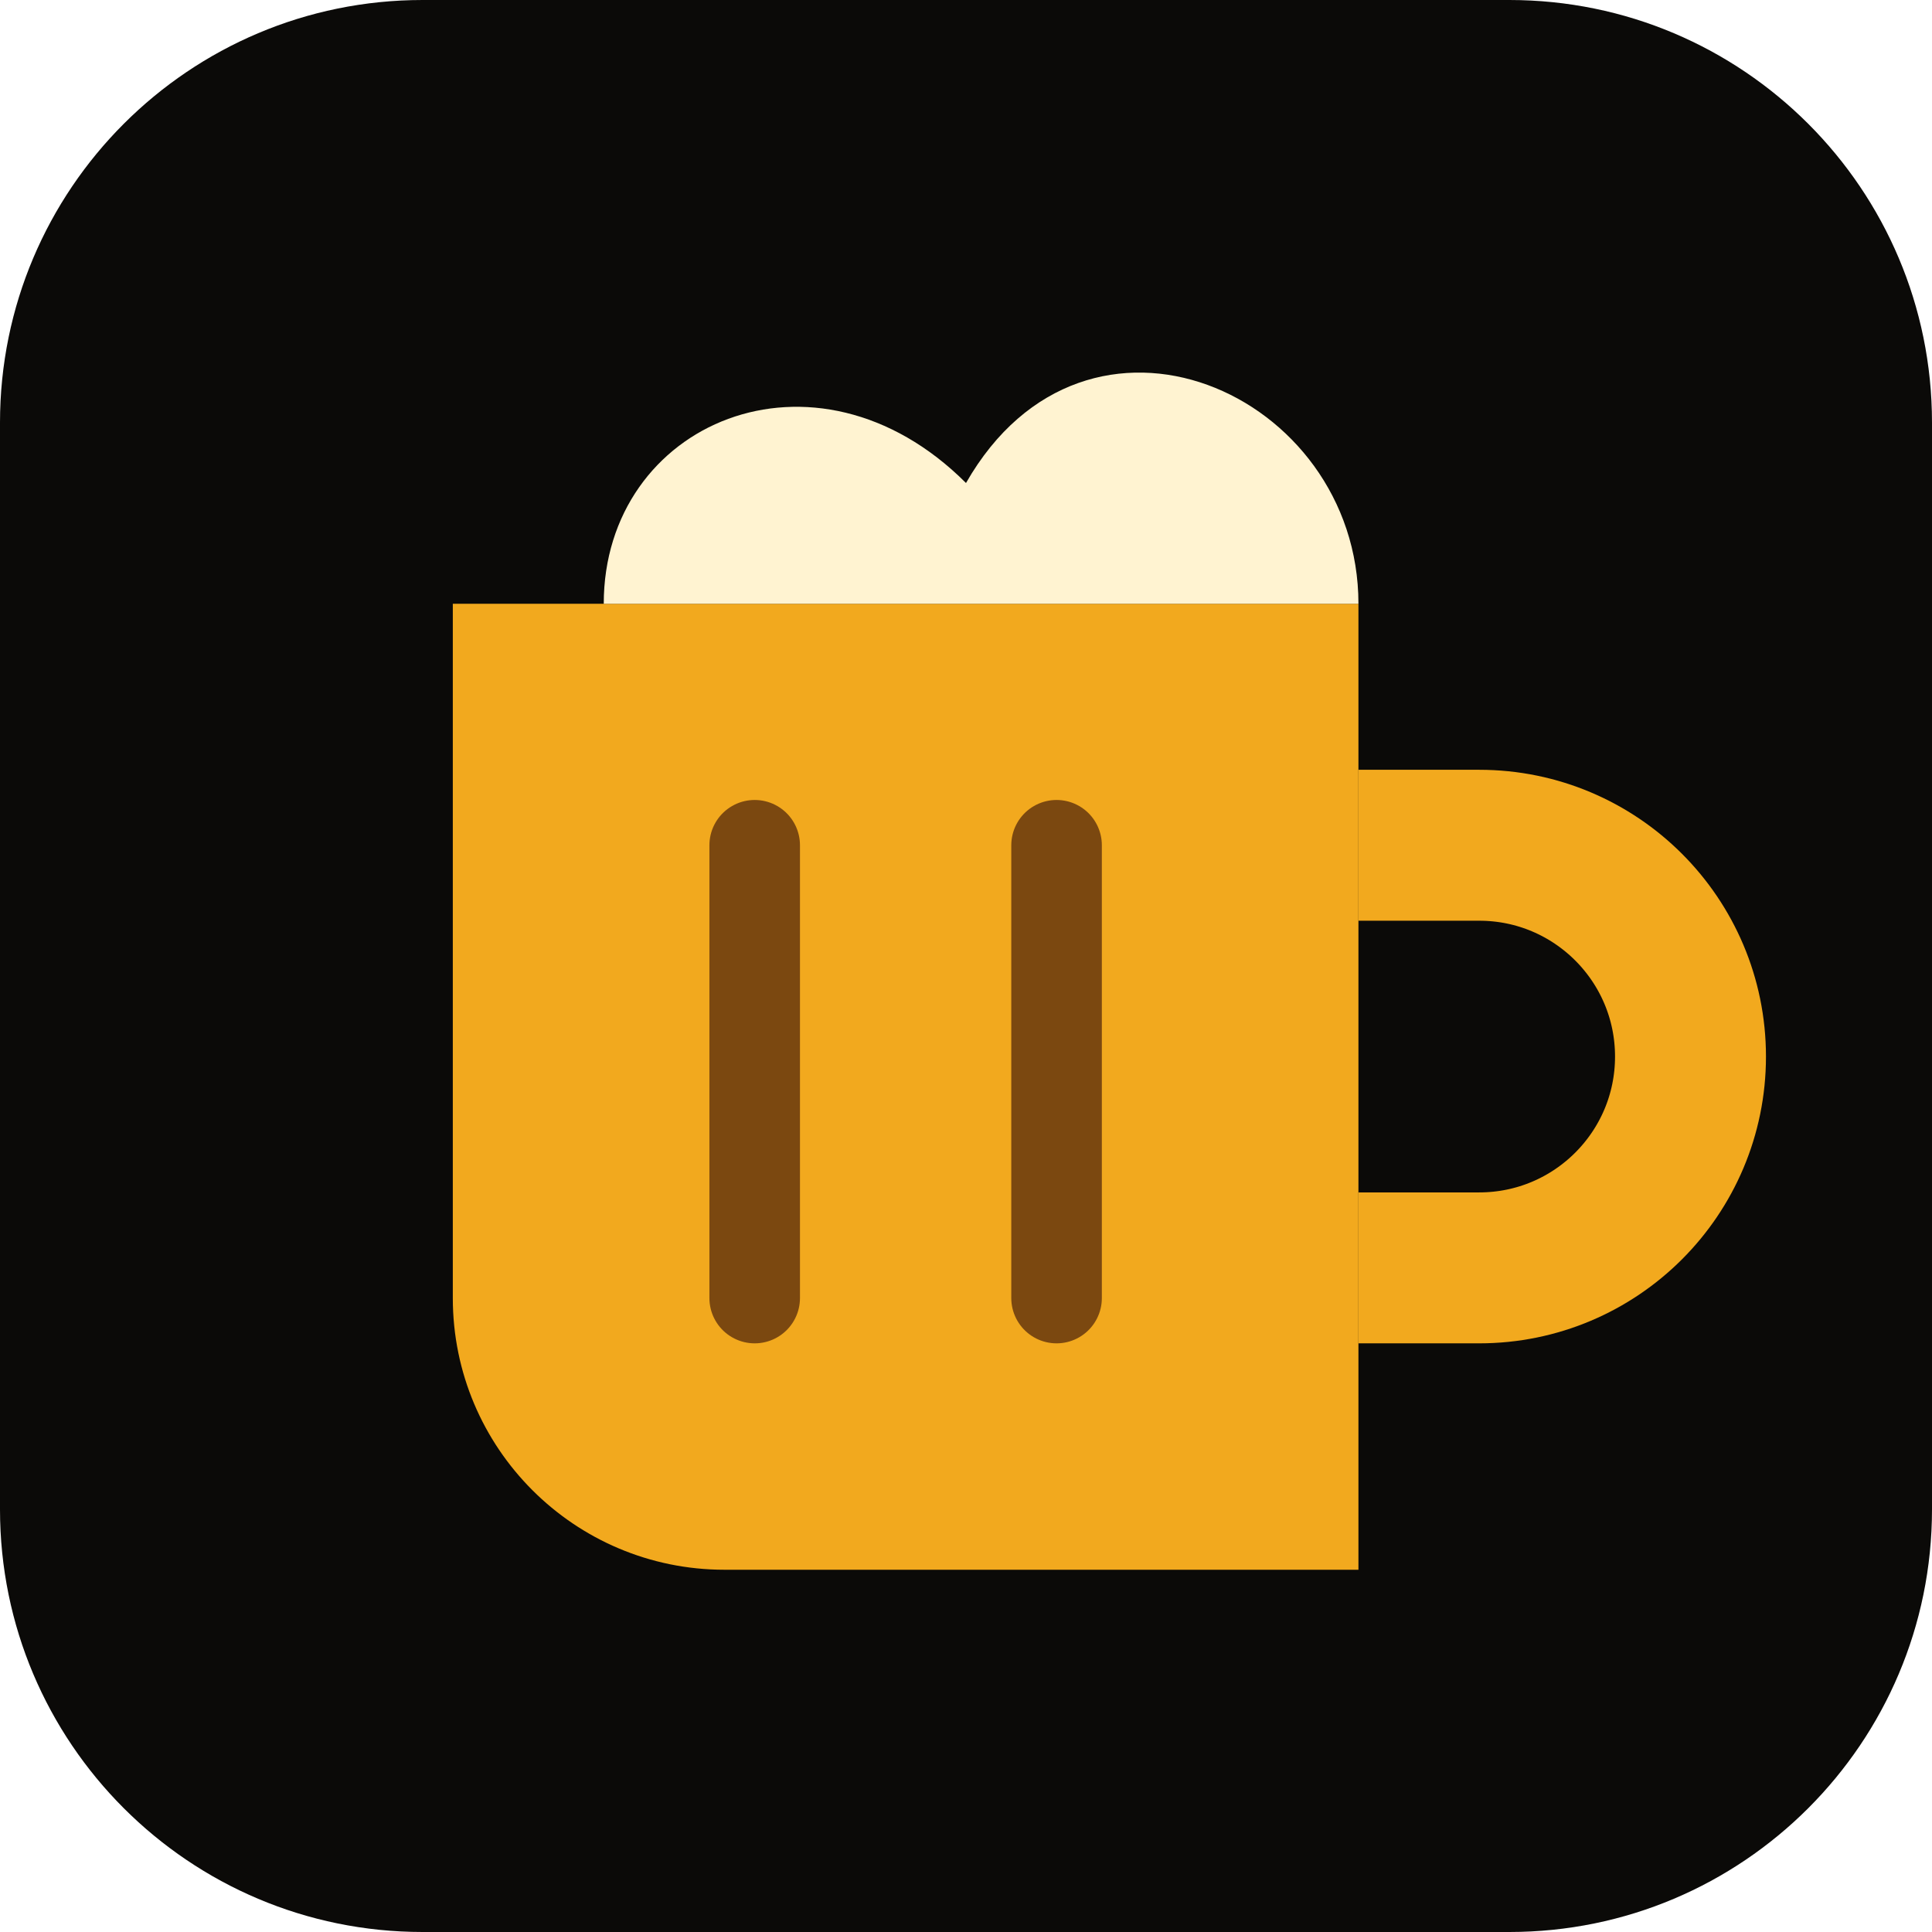
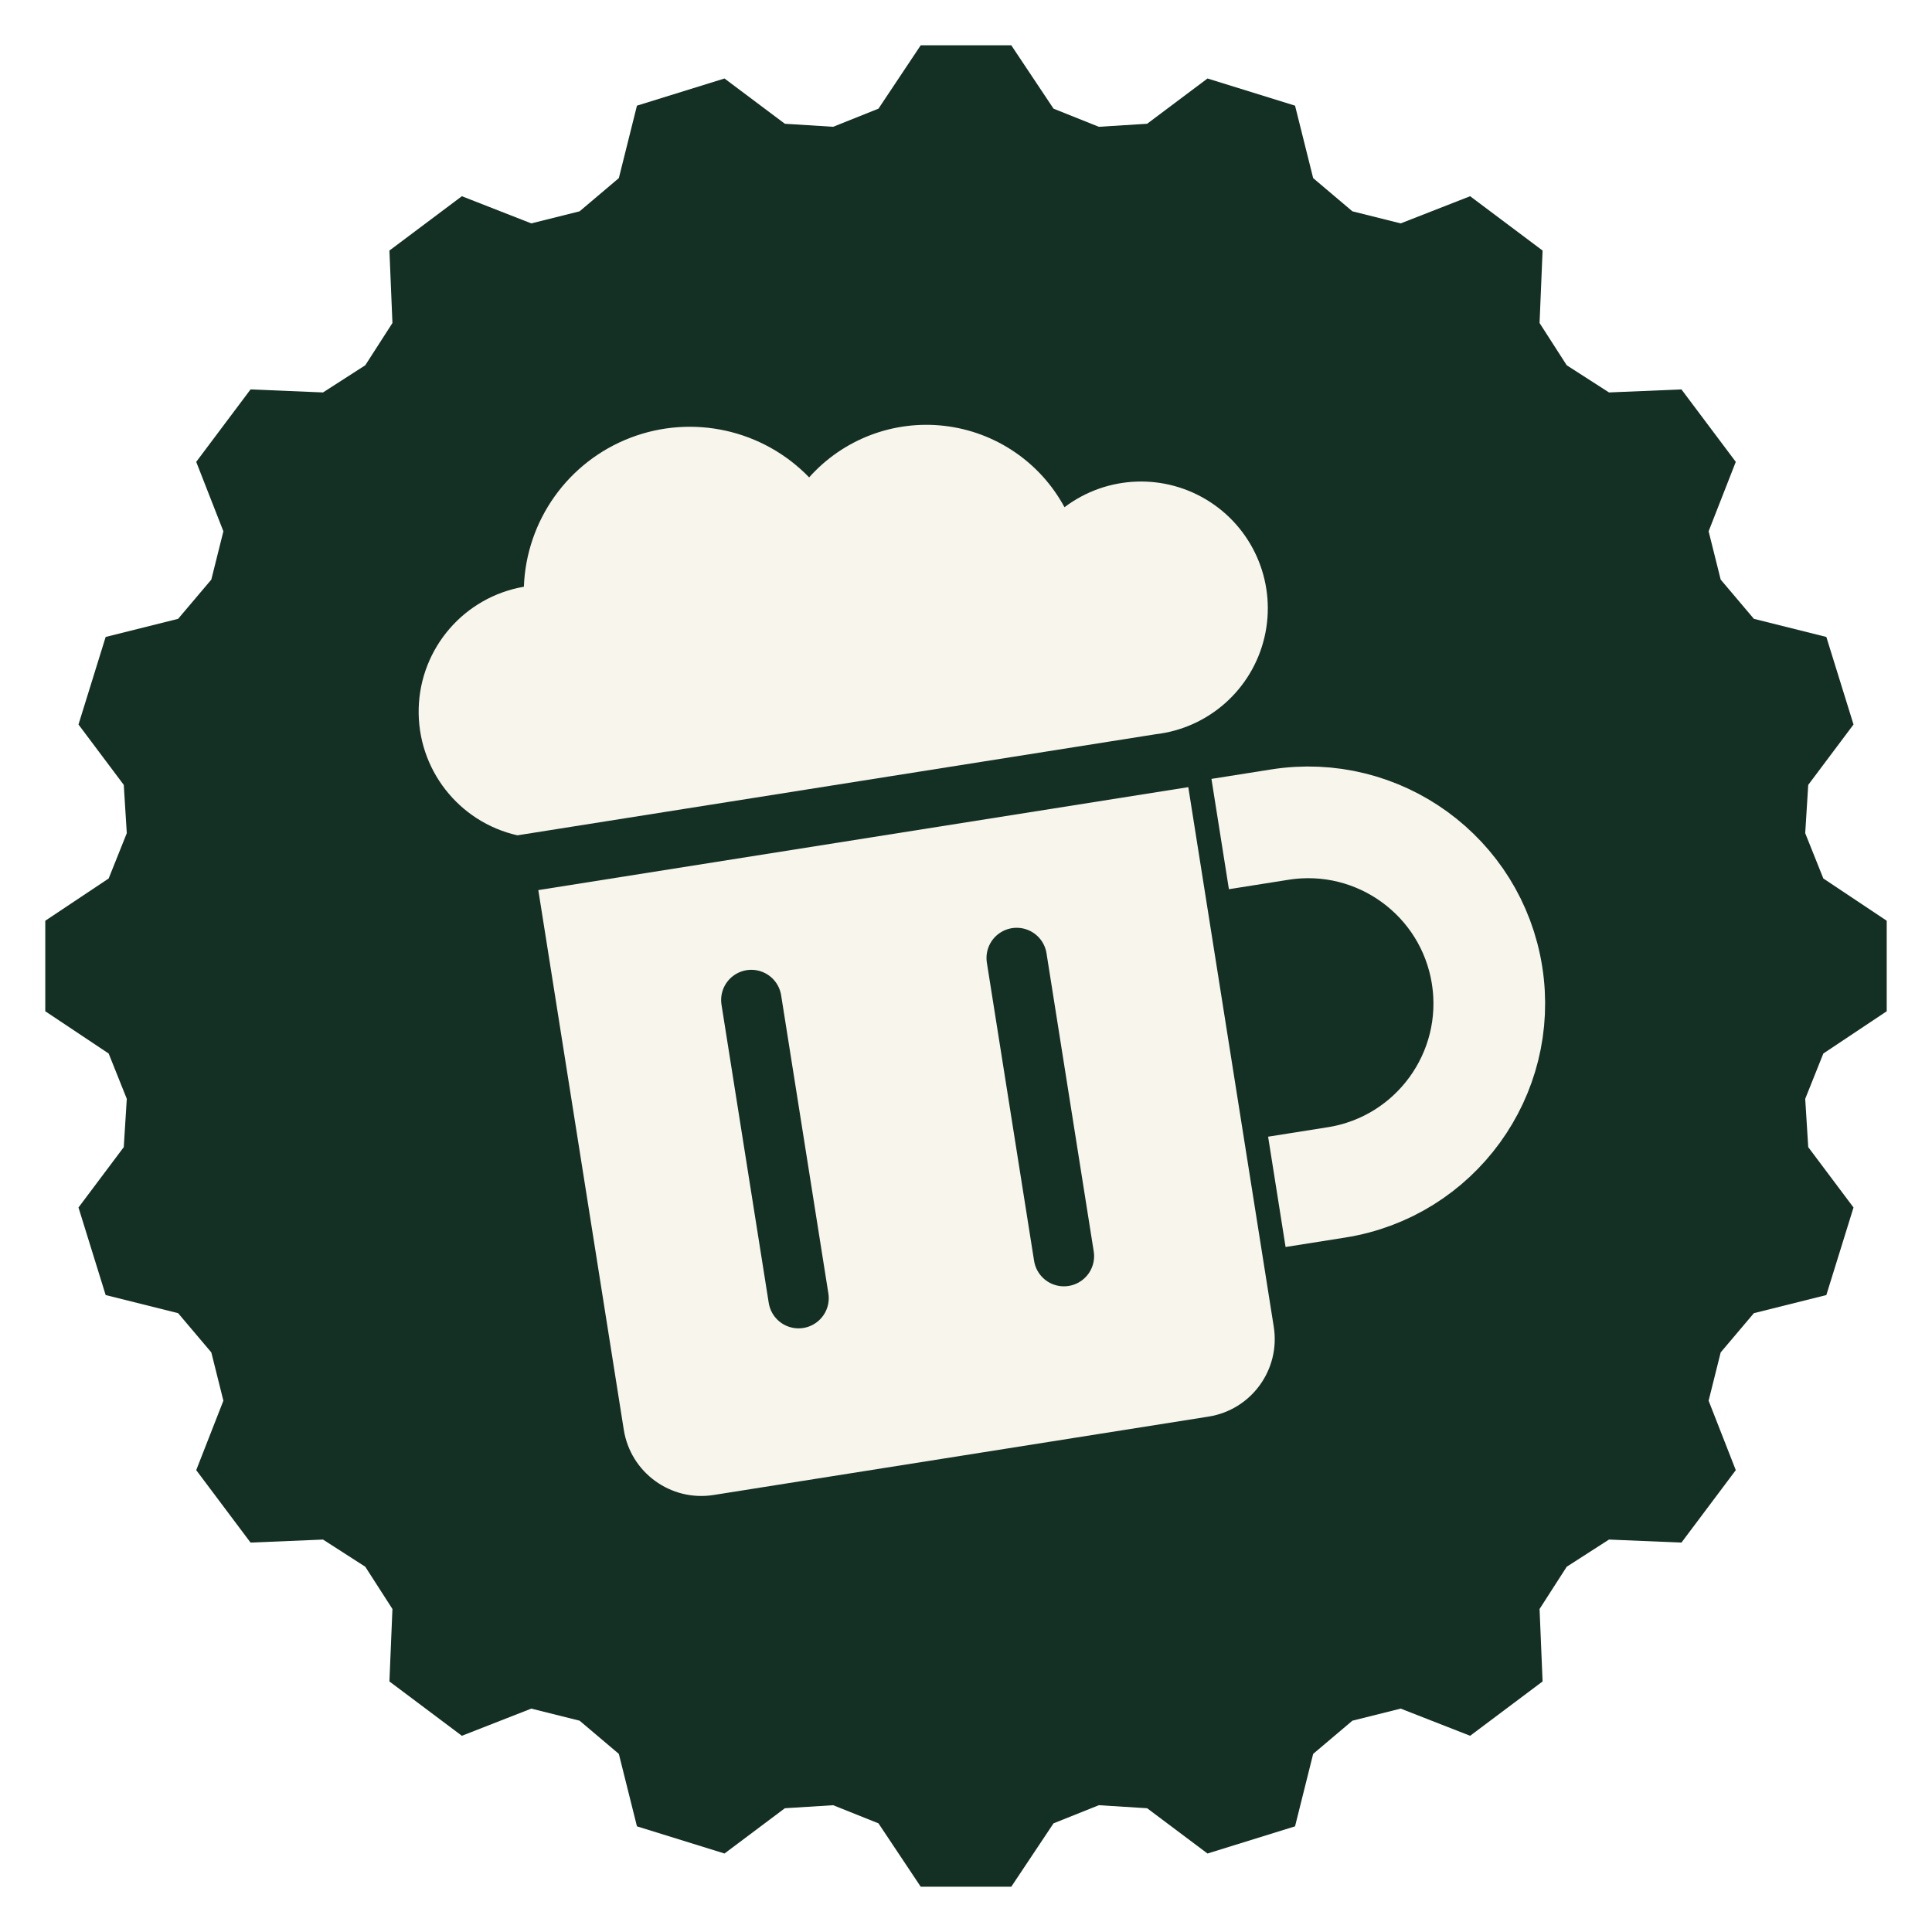
<svg xmlns="http://www.w3.org/2000/svg" viewBox="0 0 64 64">
-   <rect width="64" height="64" rx="14" fill="#0b0a08" />
-   <path d="M15 20h30v32H24a9 9 0 0 1-9-9V20Z" fill="#f2a91e" />
-   <path d="M45 28h4a7 7 0 0 1 0 14h-4" fill="none" stroke="#f2a91e" stroke-width="5" />
-   <path d="M20 20c0-6 7-9 12-4 4-7 13-3 13 4" fill="#fff3d1" />
-   <path d="M25 28v15M35 28v15" stroke="#7b4810" stroke-width="3" stroke-linecap="round" />
+   <path fill="#142f24" d="M27.6,4.2 29.1,3.6 30.5,1.5 33.5,1.5 34.9,3.6 36.4,4.2 38.0,4.1 40.0,2.6 42.9,3.5 43.5,5.9 44.8,7.0 46.4,7.4 48.7,6.5 51.1,8.3 51.0,10.7 51.9,12.1 53.3,13.0 55.7,12.9 57.5,15.3 56.6,17.6 57.0,19.2 58.1,20.5 60.5,21.1 61.4,24.0 59.9,26.0 59.8,27.6 60.4,29.1 62.5,30.5 62.5,33.5 60.4,34.9 59.8,36.4 59.9,38.0 61.4,40.0 60.5,42.9 58.1,43.5 57.0,44.8 56.6,46.4 57.5,48.7 55.7,51.1 53.3,51.0 51.9,51.9 51.0,53.3 51.1,55.7 48.7,57.5 46.4,56.6 44.8,57.0 43.5,58.1 42.9,60.5 40.0,61.4 38.0,59.9 36.4,59.8 34.9,60.4 33.5,62.5 30.5,62.5 29.1,60.4 27.6,59.8 26.0,59.9 24.0,61.4 21.1,60.5 20.5,58.1 19.2,57.0 17.6,56.6 15.3,57.5 12.9,55.7 13.0,53.3 12.1,51.9 10.7,51.0 8.3,51.1 6.5,48.7 7.4,46.4 7.0,44.8 5.9,43.5 3.5,42.9 2.6,40.0 4.1,38.0 4.2,36.4 3.6,34.9 1.5,33.5 1.5,30.5 3.6,29.1 4.2,27.6 4.1,26.0 2.6,24.0 3.5,21.1 5.9,20.5 7.0,19.2 7.4,17.6 6.5,15.3 8.3,12.9 10.7,13.0 12.1,12.1 13.0,10.7 12.9,8.3 15.3,6.5 17.6,7.4 19.2,7.0 20.5,5.9 21.1,3.5 24.0,2.6 26.0,4.1Z" />
+   <g transform="rotate(-9 32 32)">
+     <path fill="none" stroke="#f7f5ec" stroke-width="3.7" d="M41 29h2a6 6 0 0 1 0 12h-2" />
+     <path fill="#f7f5ec" d="M18.4 27.3h21.8v18.1a2.6 2.6 0 0 1-2.6 2.6H21a2.6 2.6 0 0 1-2.6-2.6z" />
+     <path fill="#f7f5ec" d="M18 25.4a4.2 4.2 0 0 1 1.5-8.1 5.5 5.5 0 0 1 9.9-2.1 5.2 5.2 0 0 1 8.2 2.3 4.2 4.2 0 1 1 1.8 7.9z" />
+     <path fill="none" stroke="#142f24" stroke-width="2" stroke-linecap="round" d="M24.8 32v10m8.9-10v10" />
+   </g>
</svg>
